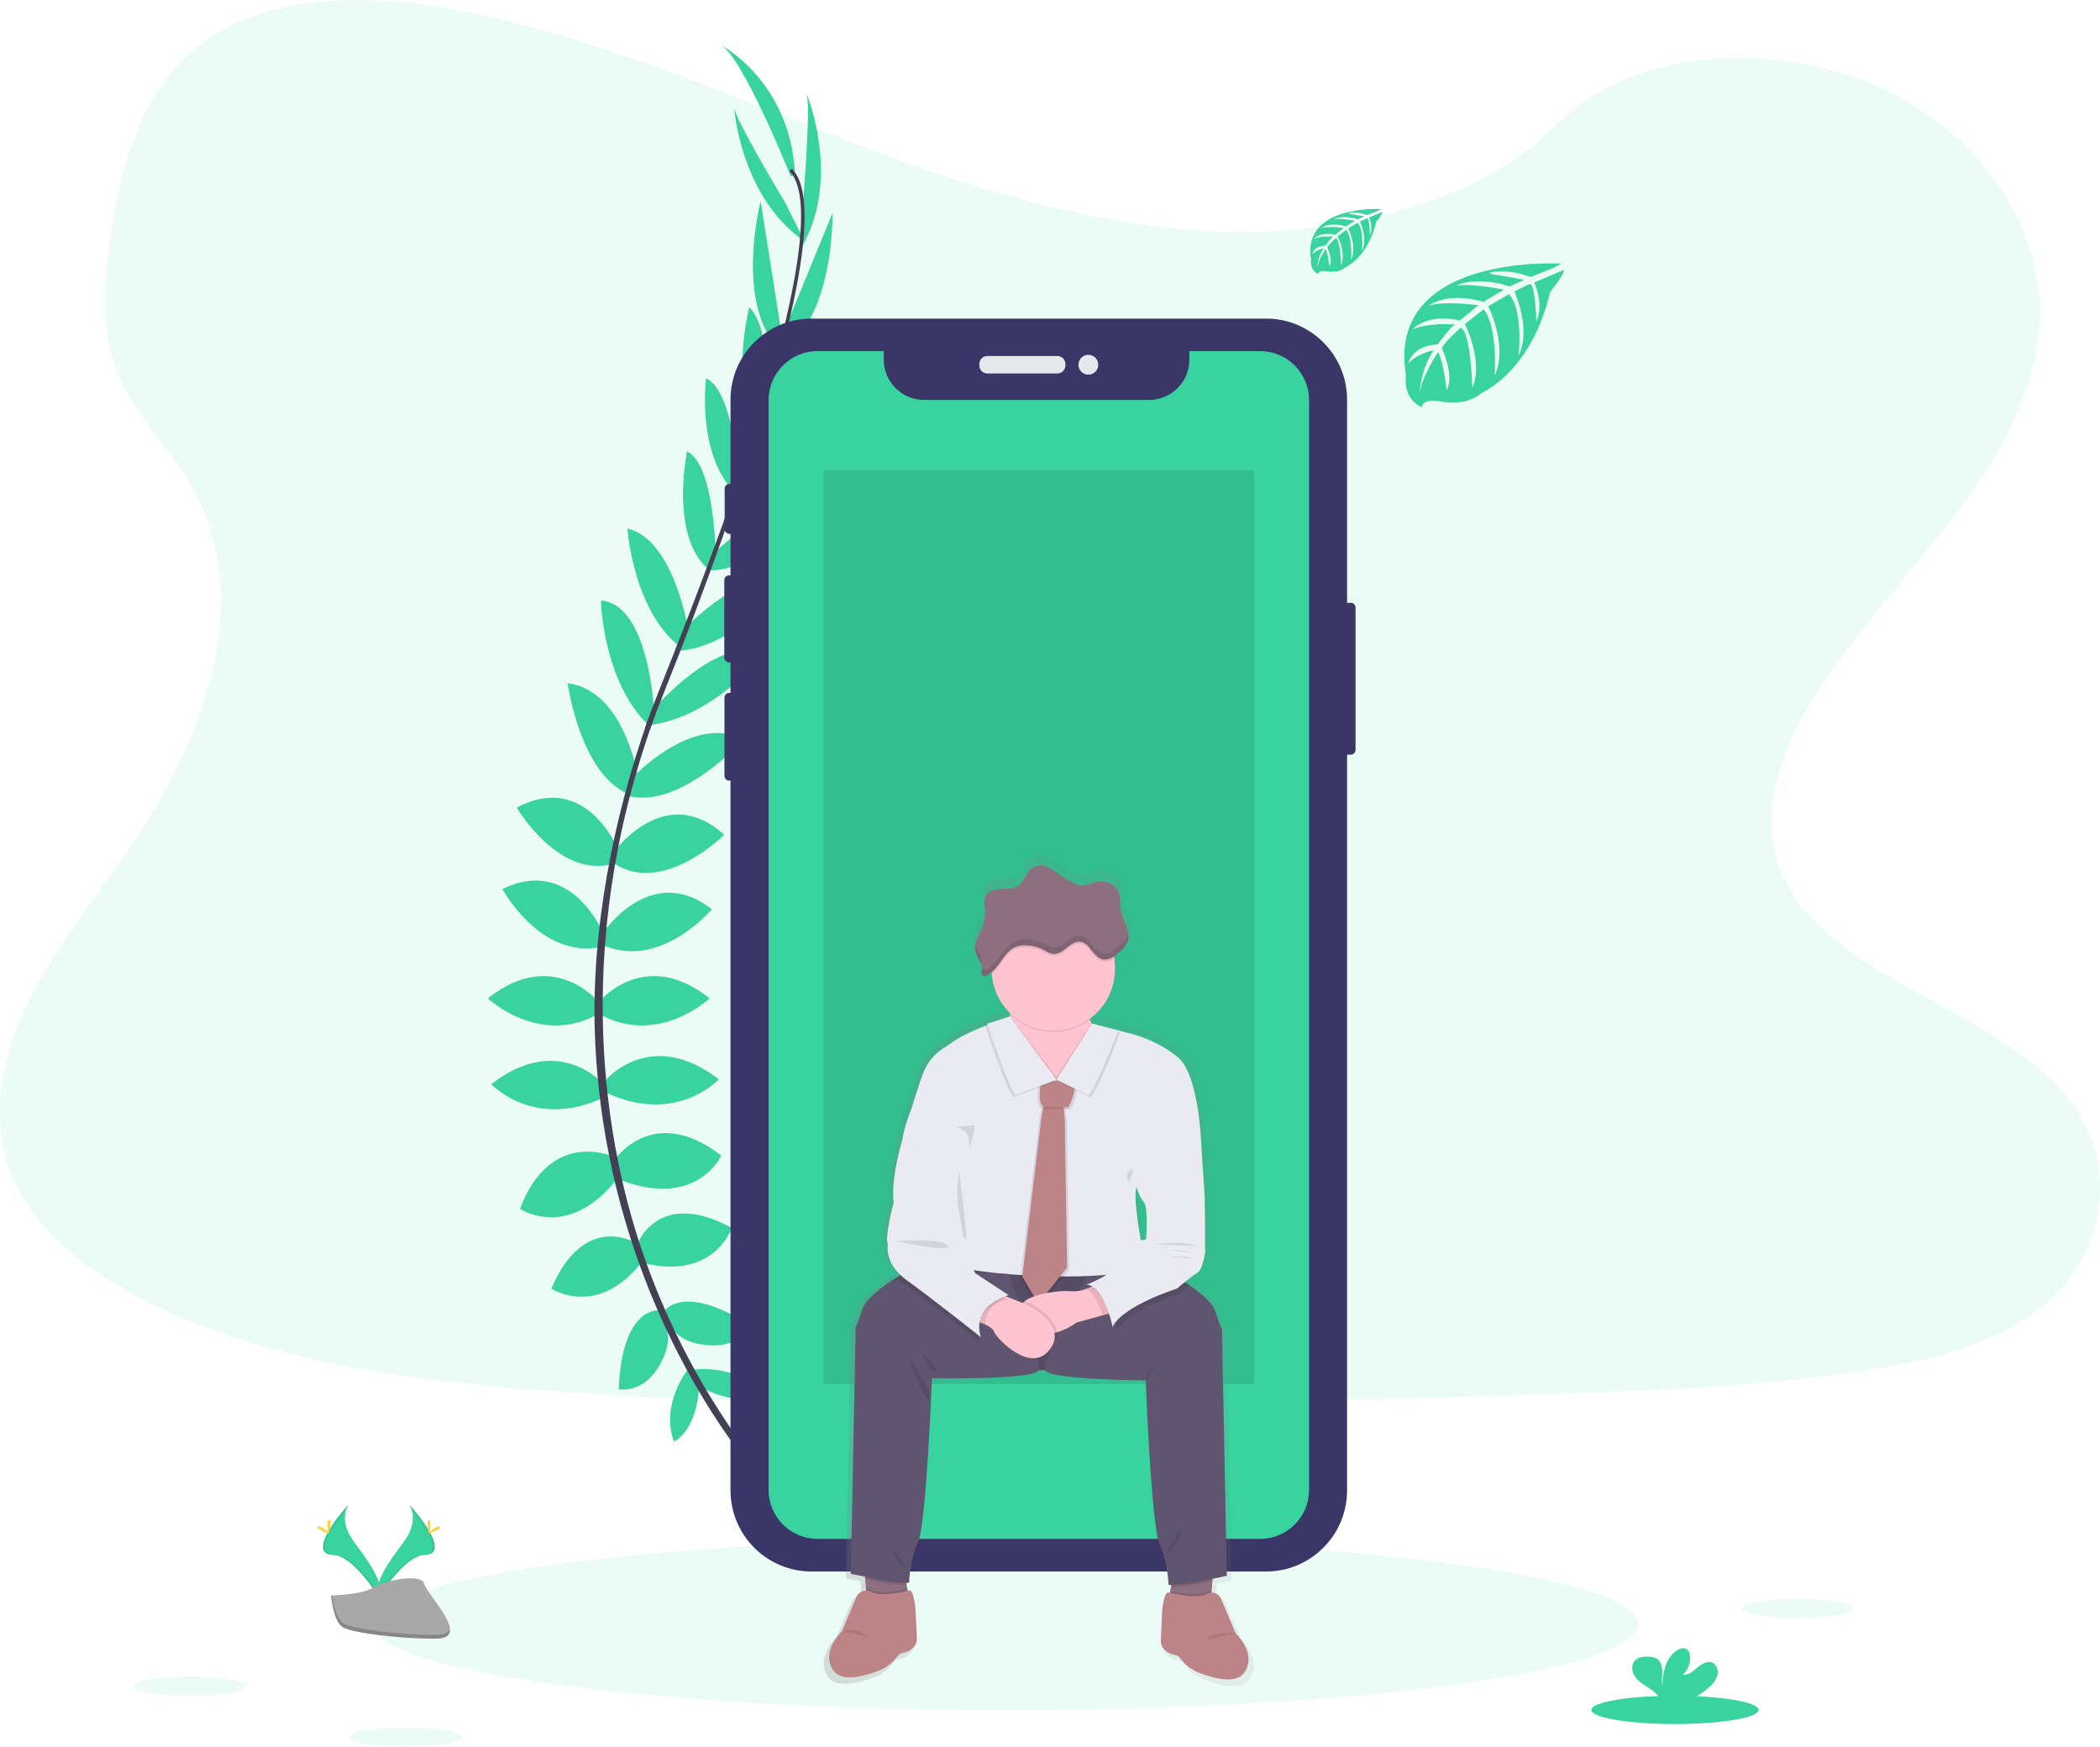
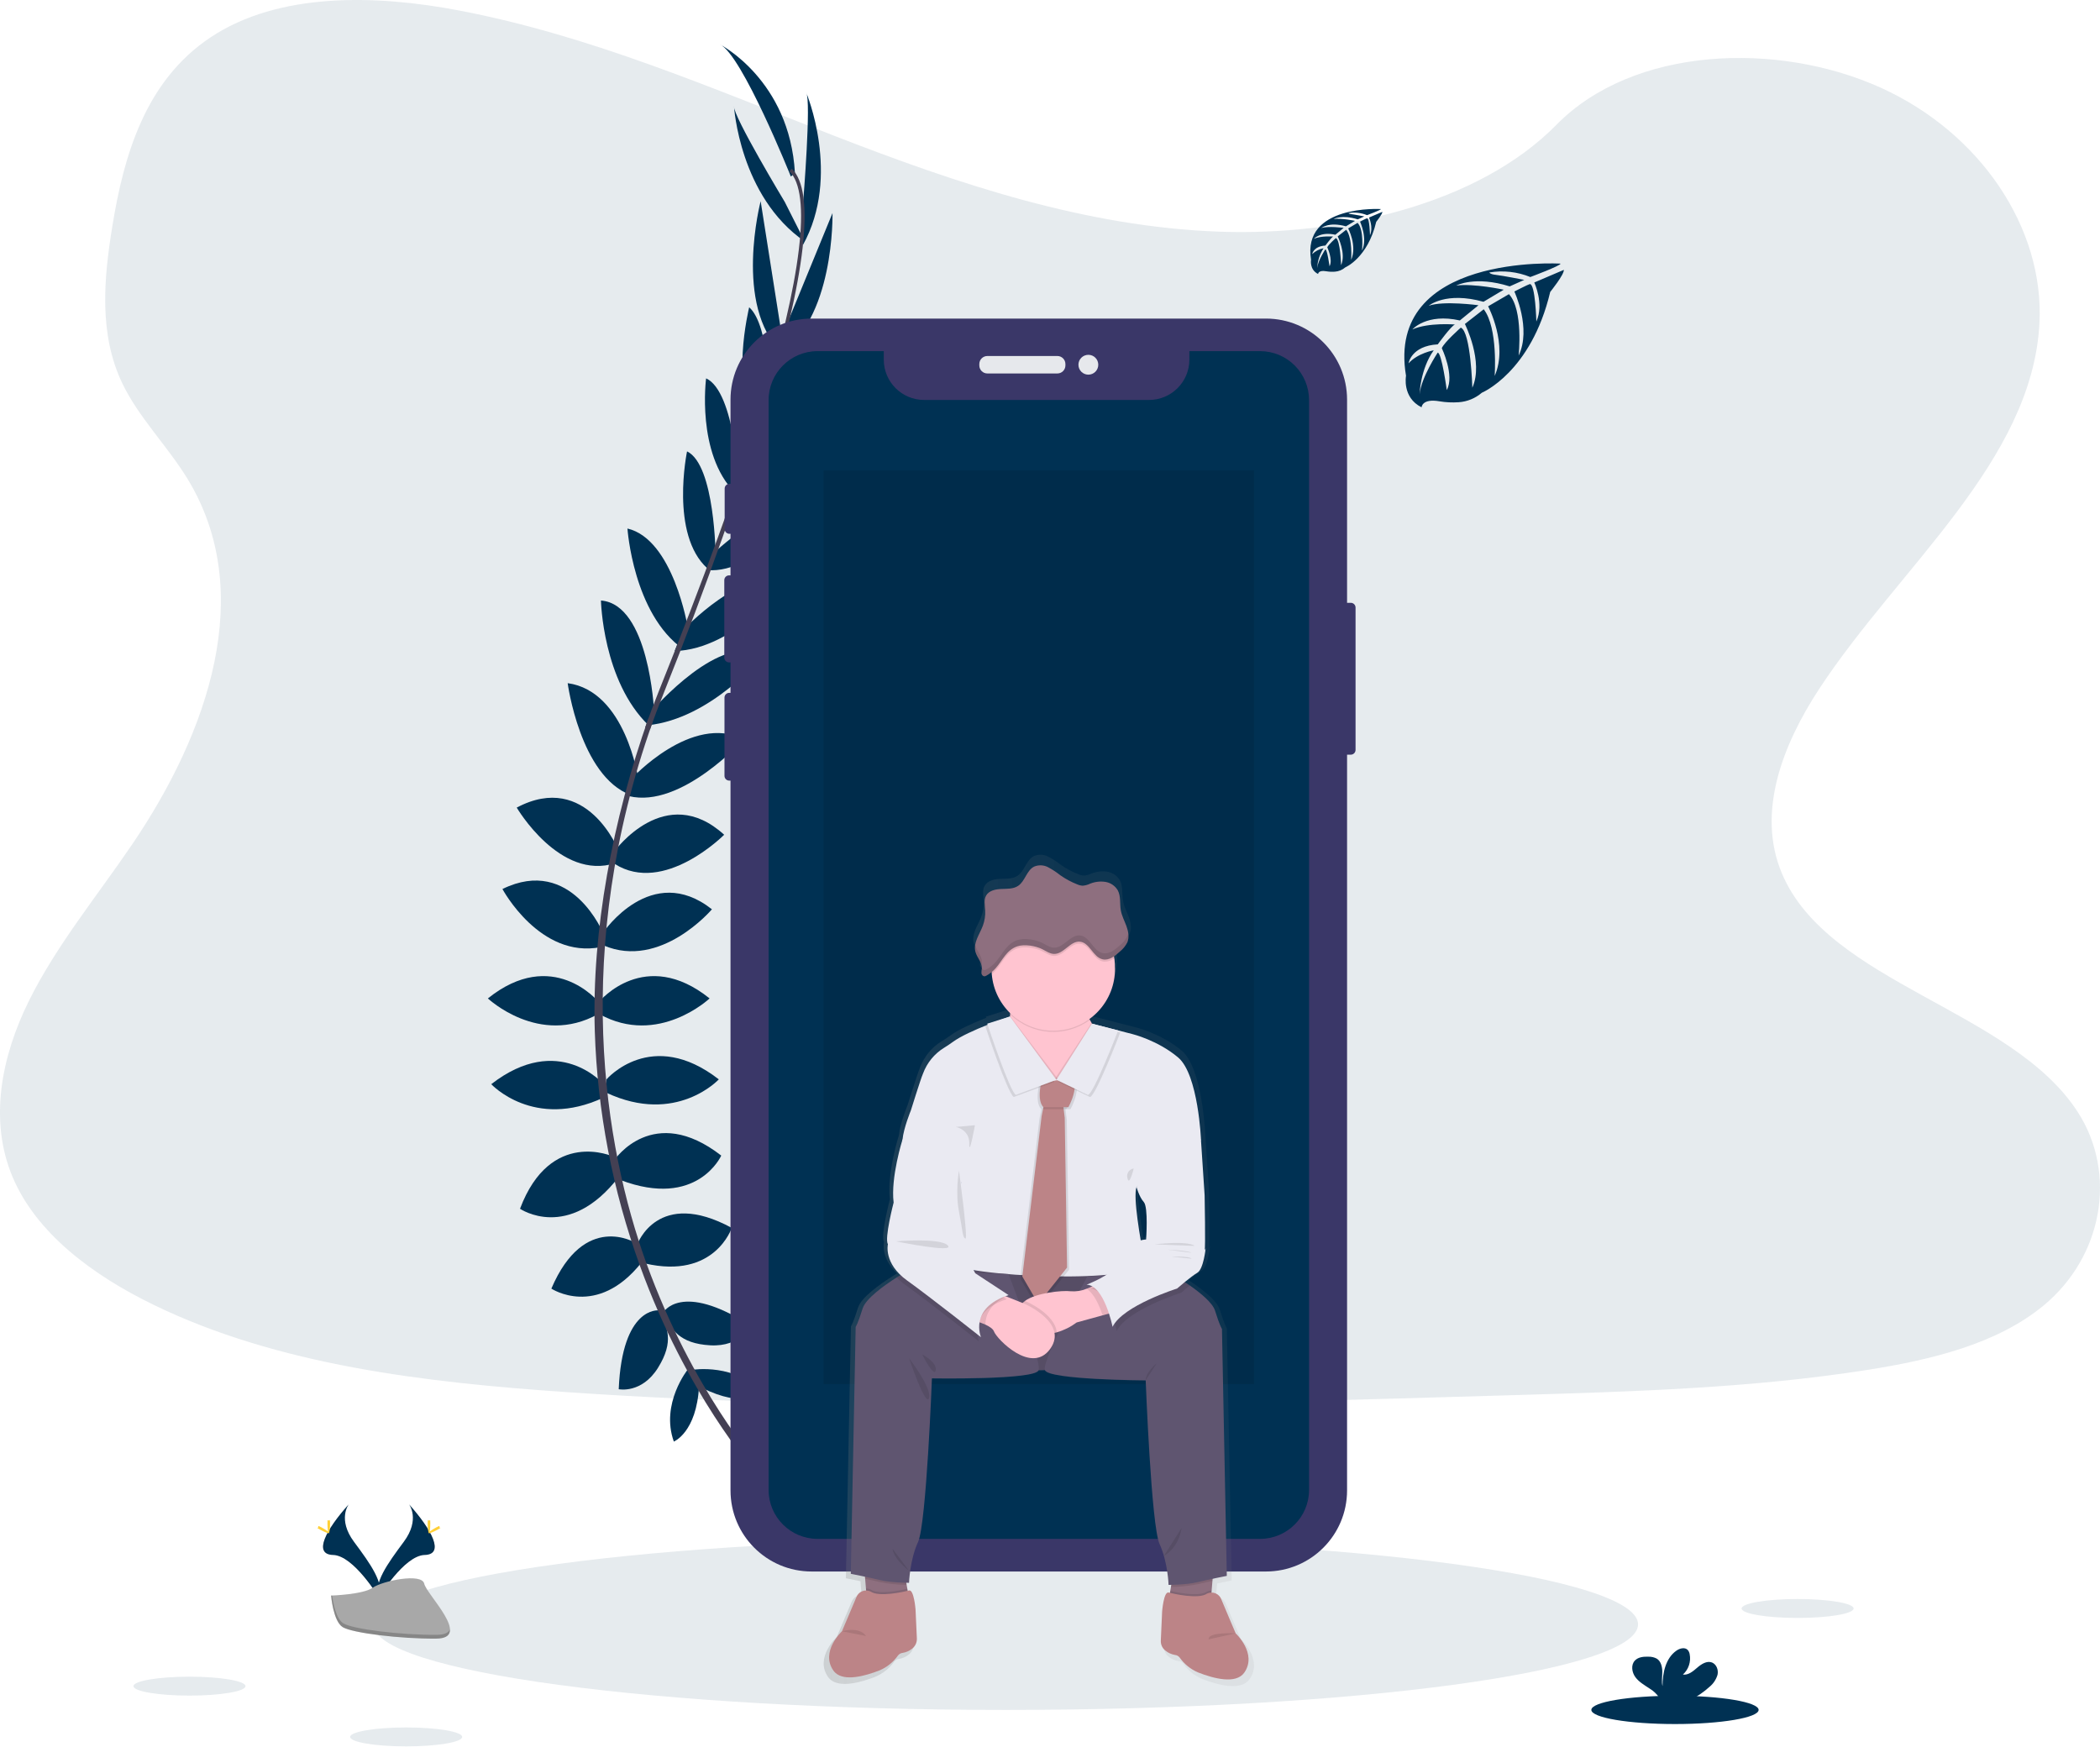
<svg xmlns="http://www.w3.org/2000/svg" id="ae7ad495-543d-4c4b-9483-8059c5566fe6" data-name="Layer 1" width="1009.54" height="839.64" viewBox="0 0 1009.54 839.64">
  <defs>
    <linearGradient id="f9d7795c-47ab-4264-adf8-fc9a284cd87a" x1="491.14" y1="640.96" x2="698.09" y2="640.96" gradientUnits="userSpaceOnUse">
      <stop offset="0" stop-color="gray" stop-opacity="0.25" />
      <stop offset="0.54" stop-color="gray" stop-opacity="0.12" />
      <stop offset="1" stop-color="gray" stop-opacity="0.1" />
    </linearGradient>
  </defs>
-   <path d="M681.78,141.58c-64.72-2.25-126.36-23.14-185.22-46S379.4,47.39,316.23,35.28c-40.63-7.79-87.1-8.89-119.83,12.89-31.51,21-41.69,57.15-47.16,90.73-4.12,25.26-6.54,51.85,4.74,75.49,7.84,16.42,21.74,30.22,31.36,45.95,33.47,54.72,9.81,122.2-26.45,175.63-17,25.07-36.75,49-49.88,75.66s-19.2,57.25-7.71,84.47c11.38,27,38.51,47.24,67.9,61.49,59.69,28.95,130,37.23,198.61,41.92,151.83,10.39,304.46,5.89,456.69,1.39,56.34-1.67,112.92-3.36,168.34-12.07,30.78-4.84,62.55-12.51,84.9-31.05,28.36-23.53,35.39-63.37,16.38-92.88-31.88-49.49-120-61.78-142.31-114.89-12.26-29.24.33-61.8,18.16-88.92,38.24-58.16,102.33-109.19,105.7-175.67,2.32-45.66-28.49-91.39-76.13-113-49.93-22.64-119.18-19.8-156,17.69C805.59,128.71,738.93,143.56,681.78,141.58Z" transform="translate(-95.23 -30.18)" fill="#38d39f" opacity="0.1" />
-   <ellipse cx="483.49" cy="780.99" rx="303.97" ry="41.12" fill="#38d39f" opacity="0.1" />
-   <path d="M428.24,688.75s21-3.36,33.6,11.48c0,0-9.24,7.28-29.12-2.8Z" transform="translate(-95.23 -30.18)" fill="#38d39f" />
-   <path d="M426,688.42S412.6,705,419.17,723.27c0,0,10.92-4.37,12.11-26.63Z" transform="translate(-95.23 -30.18)" fill="#38d39f" />
-   <path d="M414,661.31s8.4-15.4,42,6.16c0,0-4.48,10.36-19.32,9.52S417.87,669.43,414,661.31Z" transform="translate(-95.23 -30.18)" fill="#38d39f" />
-   <path d="M411.79,660.2s-17.43-2-19.12,37.9c0,0,11.05,2.3,18.9-10.33S416.17,668.08,411.79,660.2Z" transform="translate(-95.23 -30.18)" fill="#38d39f" />
-   <path d="M401.63,628.38s9.8-27.17,45.37-7.85c0,0-8.12,24.93-41.73,17.09Z" transform="translate(-95.23 -30.18)" fill="#38d39f" />
-   <path d="M390.71,587.77s18.48-27.44,51.25-2c0,0-11.48,25.76-48.45,11.76Z" transform="translate(-95.23 -30.18)" fill="#38d39f" />
-   <path d="M386.79,549.13s21.56-25.2,54,0c0,0-20.45,22.12-54,6.44Z" transform="translate(-95.23 -30.18)" fill="#38d39f" />
-   <path d="M383.43,511.61s21.84-26.33,52.93-1.4c0,0-24.65,23.24-52.93,7.56Z" transform="translate(-95.23 -30.18)" fill="#38d39f" />
-   <path d="M385.39,478.28s23-33.88,52.09-10.92c0,0-24.65,29.13-52.09,17.36Z" transform="translate(-95.23 -30.18)" fill="#38d39f" />
-   <path d="M390.71,439.36s24.36-33.6,52.65-7.84c0,0-28.85,29.12-52.65,14Z" transform="translate(-95.23 -30.18)" fill="#38d39f" />
-   <path d="M398.84,404.57s28.83-31.57,54-19c0,0-30.06,33.53-55.26,27.37Z" transform="translate(-95.23 -30.18)" fill="#38d39f" />
-   <path d="M408.91,371.6s33.33-38.65,52.65-25.77c0,0-24.52,30-55,33.05Z" transform="translate(-95.23 -30.18)" fill="#38d39f" />
-   <path d="M423.46,333.34s29.14-31.58,50.42-23.74c0,0-24.92,32.77-54.33,33.61Z" transform="translate(-95.23 -30.18)" fill="#38d39f" />
-   <path d="M436.64,297.56s32.2-30.24,46.2-24.92c0,0-23.24,33.6-47.6,31.64Z" transform="translate(-95.23 -30.18)" fill="#38d39f" />
-   <path d="M449.52,264.52s27.72-36.12,42.84-33.32c0,0-16.8,32.2-42.84,37Z" transform="translate(-95.23 -30.18)" fill="#38d39f" />
-   <path d="M463.49,220s24.51-27.7,37.74-27.63c0,0-19.34,37-38.74,36.66Z" transform="translate(-95.23 -30.18)" fill="#38d39f" />
-   <path d="M471.78,190.31l23.66-57.68s1.19,52.14-26.68,68.38Z" transform="translate(-95.23 -30.18)" fill="#38d39f" />
-   <path d="M481.38,126.7s3.92-48.16,1.4-52.08c0,0,16.93,40-1.56,73.36Z" transform="translate(-95.23 -30.18)" fill="#38d39f" />
-   <path d="M400.72,627.73s-24.55-15.21-40.43,22c0,0,21.84,14.5,43.31-12.51Z" transform="translate(-95.23 -30.18)" fill="#38d39f" />
-   <path d="M389.93,586.22s-30.1-13.73-44.71,25.12c0,0,23.26,16,47.45-15.3Z" transform="translate(-95.23 -30.18)" fill="#38d39f" />
-   <path d="M385.39,551.44s-21.56-25.2-54,0c0,0,20.44,22.12,54,6.44Z" transform="translate(-95.23 -30.18)" fill="#38d39f" />
-   <path d="M382.7,511.61s-21.85-26.33-52.93-1.4c0,0,24.64,23.24,52.93,7.56Z" transform="translate(-95.23 -30.18)" fill="#38d39f" />
-   <path d="M385.39,479.24s-15.32-37.95-48.62-21.63c0,0,18,33.66,47.27,27.93Z" transform="translate(-95.23 -30.18)" fill="#38d39f" />
-   <path d="M392.64,439.17s-15.22-38.61-49-20.71c0,0,20.68,35.39,47.5,26.68Z" transform="translate(-95.23 -30.18)" fill="#38d39f" />
-   <path d="M402.08,404.77s-6-42.34-33.95-46.13c0,0,5.93,44.64,30.22,53.75Z" transform="translate(-95.23 -30.18)" fill="#38d39f" />
-   <path d="M409.63,371.67s-2.35-51-25.5-52.77c0,0,.78,38.7,22.89,60Z" transform="translate(-95.23 -30.18)" fill="#38d39f" />
-   <path d="M425.87,331.88s-6.91-42.4-29-47.59c0,0,2.74,41.07,26.81,58Z" transform="translate(-95.23 -30.18)" fill="#38d39f" />
-   <path d="M439.26,297.87s-.24-44.18-13.74-50.67c0,0-8.37,40,9.83,56.31Z" transform="translate(-95.23 -30.18)" fill="#38d39f" />
-   <path d="M450.55,264s-1.9-45.5-15.87-51.91c0,0-4.79,36,13.77,54.88Z" transform="translate(-95.23 -30.18)" fill="#38d39f" />
-   <path d="M465.45,223.6s-.09-37-10.07-45.68c0,0-9.92,40.54,4.86,53.12Z" transform="translate(-95.23 -30.18)" fill="#38d39f" />
-   <path d="M470.6,188.49l-9.7-61.59s-13.2,50.47,10.16,72.7Z" transform="translate(-95.23 -30.18)" fill="#38d39f" />
-   <path d="M472.5,127.28s-24.93-41.39-24.41-46c0,0,2.64,43.4,34,65Z" transform="translate(-95.23 -30.18)" fill="#38d39f" />
-   <path d="M475.42,115.06S451.9,56.25,441.26,51.49c0,0,33.6,17.08,36.12,61.89Z" transform="translate(-95.23 -30.18)" fill="#38d39f" />
+   <path d="M681.78,141.58c-64.72-2.25-126.36-23.14-185.22-46S379.4,47.39,316.23,35.28c-40.63-7.79-87.1-8.89-119.83,12.89-31.51,21-41.69,57.15-47.16,90.73-4.12,25.26-6.54,51.85,4.74,75.49,7.84,16.42,21.74,30.22,31.36,45.95,33.47,54.72,9.81,122.2-26.45,175.63-17,25.07-36.75,49-49.88,75.66s-19.2,57.25-7.71,84.47c11.38,27,38.51,47.24,67.9,61.49,59.69,28.95,130,37.23,198.61,41.92,151.83,10.39,304.46,5.89,456.69,1.39,56.34-1.67,112.92-3.36,168.34-12.07,30.78-4.84,62.55-12.51,84.9-31.05,28.36-23.53,35.39-63.37,16.38-92.88-31.88-49.49-120-61.78-142.31-114.89-12.26-29.24.33-61.8,18.16-88.92,38.24-58.16,102.33-109.19,105.7-175.67,2.32-45.66-28.49-91.39-76.13-113-49.93-22.64-119.18-19.8-156,17.69C805.59,128.71,738.93,143.56,681.78,141.58Z" transform="translate(-95.23 -30.18)" fill="#003153" opacity="0.1" />
+   <ellipse cx="483.49" cy="780.99" rx="303.97" ry="41.12" fill="#003153" opacity="0.1" />
+   <path d="M428.24,688.75s21-3.36,33.6,11.48c0,0-9.24,7.28-29.12-2.8Z" transform="translate(-95.23 -30.18)" fill="#003153" />
+   <path d="M426,688.42S412.6,705,419.17,723.27c0,0,10.92-4.37,12.11-26.63Z" transform="translate(-95.23 -30.18)" fill="#003153" />
+   <path d="M414,661.31s8.4-15.4,42,6.16c0,0-4.48,10.36-19.32,9.52S417.87,669.43,414,661.31Z" transform="translate(-95.23 -30.18)" fill="#003153" />
+   <path d="M411.79,660.2s-17.43-2-19.12,37.9c0,0,11.05,2.3,18.9-10.33S416.17,668.08,411.79,660.2Z" transform="translate(-95.23 -30.18)" fill="#003153" />
+   <path d="M401.63,628.38s9.8-27.17,45.37-7.85c0,0-8.12,24.93-41.73,17.09Z" transform="translate(-95.23 -30.18)" fill="#003153" />
+   <path d="M390.71,587.77s18.48-27.44,51.25-2c0,0-11.48,25.76-48.45,11.76Z" transform="translate(-95.23 -30.18)" fill="#003153" />
+   <path d="M386.79,549.13s21.56-25.2,54,0c0,0-20.45,22.12-54,6.44Z" transform="translate(-95.23 -30.18)" fill="#003153" />
+   <path d="M383.43,511.61s21.84-26.33,52.93-1.4c0,0-24.65,23.24-52.93,7.56Z" transform="translate(-95.23 -30.18)" fill="#003153" />
+   <path d="M385.39,478.28s23-33.88,52.09-10.92c0,0-24.65,29.13-52.09,17.36Z" transform="translate(-95.23 -30.18)" fill="#003153" />
+   <path d="M390.71,439.36s24.36-33.6,52.65-7.84c0,0-28.85,29.12-52.65,14Z" transform="translate(-95.23 -30.18)" fill="#003153" />
+   <path d="M398.84,404.57s28.83-31.57,54-19c0,0-30.06,33.53-55.26,27.37Z" transform="translate(-95.23 -30.18)" fill="#003153" />
+   <path d="M408.91,371.6s33.33-38.65,52.65-25.77c0,0-24.52,30-55,33.05Z" transform="translate(-95.23 -30.18)" fill="#003153" />
+   <path d="M423.46,333.34s29.14-31.58,50.42-23.74c0,0-24.92,32.77-54.33,33.61Z" transform="translate(-95.23 -30.18)" fill="#003153" />
+   <path d="M436.64,297.56s32.2-30.24,46.2-24.92c0,0-23.24,33.6-47.6,31.64Z" transform="translate(-95.23 -30.18)" fill="#003153" />
+   <path d="M449.52,264.52s27.72-36.12,42.84-33.32c0,0-16.8,32.2-42.84,37Z" transform="translate(-95.23 -30.18)" fill="#003153" />
+   <path d="M463.49,220s24.51-27.7,37.74-27.63c0,0-19.34,37-38.74,36.66Z" transform="translate(-95.23 -30.18)" fill="#003153" />
+   <path d="M471.78,190.31l23.66-57.68s1.19,52.14-26.68,68.38Z" transform="translate(-95.23 -30.18)" fill="#003153" />
+   <path d="M481.38,126.7s3.92-48.16,1.4-52.08c0,0,16.93,40-1.56,73.36Z" transform="translate(-95.23 -30.18)" fill="#003153" />
+   <path d="M400.72,627.73s-24.55-15.21-40.43,22c0,0,21.84,14.5,43.31-12.51Z" transform="translate(-95.23 -30.18)" fill="#003153" />
+   <path d="M389.93,586.22s-30.1-13.73-44.71,25.12c0,0,23.26,16,47.45-15.3Z" transform="translate(-95.23 -30.18)" fill="#003153" />
+   <path d="M385.39,551.44s-21.56-25.2-54,0c0,0,20.44,22.12,54,6.44Z" transform="translate(-95.23 -30.18)" fill="#003153" />
+   <path d="M382.7,511.61s-21.85-26.33-52.93-1.4c0,0,24.64,23.24,52.93,7.56Z" transform="translate(-95.23 -30.18)" fill="#003153" />
+   <path d="M385.39,479.24s-15.32-37.95-48.62-21.63c0,0,18,33.66,47.27,27.93Z" transform="translate(-95.23 -30.18)" fill="#003153" />
+   <path d="M392.64,439.17s-15.22-38.61-49-20.71c0,0,20.68,35.39,47.5,26.68Z" transform="translate(-95.23 -30.18)" fill="#003153" />
+   <path d="M402.08,404.77s-6-42.34-33.95-46.13c0,0,5.93,44.64,30.22,53.75Z" transform="translate(-95.23 -30.18)" fill="#003153" />
+   <path d="M409.63,371.67s-2.35-51-25.5-52.77c0,0,.78,38.7,22.89,60Z" transform="translate(-95.23 -30.18)" fill="#003153" />
+   <path d="M425.87,331.88s-6.91-42.4-29-47.59c0,0,2.74,41.07,26.81,58Z" transform="translate(-95.23 -30.18)" fill="#003153" />
+   <path d="M439.26,297.87s-.24-44.18-13.74-50.67c0,0-8.37,40,9.83,56.31Z" transform="translate(-95.23 -30.18)" fill="#003153" />
+   <path d="M450.55,264s-1.9-45.5-15.87-51.91c0,0-4.79,36,13.77,54.88Z" transform="translate(-95.23 -30.18)" fill="#003153" />
+   <path d="M465.45,223.6s-.09-37-10.07-45.68c0,0-9.92,40.54,4.86,53.12Z" transform="translate(-95.23 -30.18)" fill="#003153" />
+   <path d="M470.6,188.49l-9.7-61.59s-13.2,50.47,10.16,72.7Z" transform="translate(-95.23 -30.18)" fill="#003153" />
+   <path d="M472.5,127.28s-24.93-41.39-24.41-46c0,0,2.64,43.4,34,65Z" transform="translate(-95.23 -30.18)" fill="#003153" />
+   <path d="M475.42,115.06S451.9,56.25,441.26,51.49c0,0,33.6,17.08,36.12,61.89Z" transform="translate(-95.23 -30.18)" fill="#003153" />
  <path d="M462.36,229.35l-1.61-.49c19.85-64.73,24.81-106,13.95-116.34l1.16-1.22C487.36,122.21,482.7,163,462.36,229.35Z" transform="translate(-95.23 -30.18)" fill="#444053" />
  <path d="M407.7,380.87l-2.37-.84c2.1-5.93,4.37-11.95,6.75-17.89,20.72-51.64,38.36-99.67,49.67-136.55l2.07-1c-11.33,36.95-28.65,86.83-49.4,138.53C412.05,369,409.79,375,407.7,380.87Z" transform="translate(-95.23 -30.18)" fill="#444053" />
  <path d="M457.79,737.2c-.32-.36-32.5-36.58-54.92-98.44A364.43,364.43,0,0,1,381.17,526c-1.54-48.13,8.56-101.87,25.86-150.68l1.88,2.2c-38.83,109.56-23.4,203.45-2.94,260,22.2,61.29,54,97.13,54.32,97.48Z" transform="translate(-95.23 -30.18)" fill="#444053" />
  <rect x="642.8" y="289.82" width="8.86" height="73.02" rx="2.29" ry="2.29" fill="#3a3768" />
  <rect x="348.37" y="232.61" width="4.97" height="24.04" rx="2.29" ry="2.29" fill="#3a3768" />
  <rect x="348.19" y="276.63" width="5.6" height="41.84" rx="2.29" ry="2.29" fill="#3a3768" />
  <rect x="348.28" y="333.11" width="5.33" height="42.2" rx="2.29" ry="2.29" fill="#3a3768" />
  <rect x="351.18" y="153.17" width="296.4" height="602.39" rx="38.99" ry="38.99" fill="#3a3768" />
-   <path d="M701,199H667v4.09a19.38,19.38,0,0,1-19.39,19.38H539.48a19.38,19.38,0,0,1-19.39-19.38V199H488.26a23.54,23.54,0,0,0-23.54,23.54V746.51a23.54,23.54,0,0,0,23.54,23.54H701a23.54,23.54,0,0,0,23.54-23.54V222.58A23.54,23.54,0,0,0,701,199Z" transform="translate(-95.23 -30.18)" fill="#38d39f" />
+   <path d="M701,199H667v4.09a19.38,19.38,0,0,1-19.39,19.38H539.48a19.38,19.38,0,0,1-19.39-19.38V199H488.26a23.54,23.54,0,0,0-23.54,23.54V746.51a23.54,23.54,0,0,0,23.54,23.54H701a23.54,23.54,0,0,0,23.54-23.54V222.58A23.54,23.54,0,0,0,701,199Z" transform="translate(-95.23 -30.18)" fill="#003153" />
  <rect x="470.79" y="171.16" width="41.39" height="8.4" rx="3.87" ry="3.87" fill="#e6e8ec" />
  <circle cx="523.21" cy="175.36" r="4.77" fill="#e6e8ec" />
-   <path d="M845.43,156.93s-84.2-5.08-74.28,53.92c0,0-2,10.43,7.48,15.16,0,0,.15-4.37,8.64-2.88a39.5,39.5,0,0,0,9.15.44A19.06,19.06,0,0,0,807.6,219h0s23.67-9.78,32.87-48.46c0,0,6.81-8.44,6.54-10.61L832.8,166s4.86,10.25,1,18.77c0,0-.46-18.4-3.19-18-.55.08-7.38,3.55-7.38,3.55s8.35,17.85,2.05,30.83c0,0,2.39-22-4.66-29.54l-10,5.84s9.76,18.44,3.14,33.49c0,0,1.7-23.08-5.25-32.07l-9.06,7.07s9.17,18.17,3.58,30.65c0,0-.73-26.86-5.54-28.89,0,0-7.93,7-9.14,9.86,0,0,6.28,13.2,2.38,20.16,0,0-2.39-17.9-4.35-18,0,0-7.9,11.86-8.72,20,0,0,.34-12.09,6.81-21.12,0,0-7.64,1.31-12.1,6.26,0,0,1.23-8.38,14.05-9.12,0,0,6.53-9,8.27-9.54,0,0-12.74-1.07-20.47,2.36,0,0,6.8-7.91,22.81-4.31l8.95-7.31s-16.78-2.29-23.9.24c0,0,8.19-7,26.31-1.9l9.74-5.82s-14.31-3.08-22.83-2c0,0,9-4.85,25.69.41l7-3.13s-10.48-2.06-13.55-2.39-3.23-1.17-3.23-1.17a36.35,36.35,0,0,1,19.69,2.19S845.68,157.86,845.43,156.93Z" transform="translate(-95.23 -30.18)" fill="#38d39f" />
-   <path d="M759.06,130.69s-38-2.29-33.56,24.37c0,0-.89,4.71,3.38,6.85,0,0,.07-2,3.91-1.31a17.51,17.51,0,0,0,4.13.2,8.56,8.56,0,0,0,5.05-2.08h0s10.7-4.42,14.86-21.9c0,0,3.07-3.81,2.95-4.79l-6.42,2.74s2.19,4.63.47,8.48c0,0-.21-8.31-1.44-8.12-.25,0-3.34,1.61-3.34,1.61s3.78,8.07.93,13.93c0,0,1.08-9.94-2.11-13.35L743.35,140s4.41,8.33,1.42,15.13c0,0,.77-10.43-2.37-14.49l-4.09,3.2s4.14,8.21,1.62,13.85c0,0-.34-12.14-2.51-13.06,0,0-3.58,3.16-4.13,4.46,0,0,2.84,6,1.08,9.11,0,0-1.08-8.09-2-8.13,0,0-3.57,5.36-3.94,9a19.52,19.52,0,0,1,3.08-9.54,10.76,10.76,0,0,0-5.47,2.83s.56-3.79,6.35-4.12c0,0,3-4.07,3.74-4.32,0,0-5.76-.48-9.25,1.07,0,0,3.07-3.57,10.3-1.95l4-3.3s-7.59-1-10.8.11c0,0,3.7-3.16,11.89-.86l4.4-2.63s-6.47-1.39-10.32-.89c0,0,4.07-2.19,11.61.18l3.15-1.41s-4.74-.93-6.13-1.08-1.46-.53-1.46-.53a16.39,16.39,0,0,1,8.9,1S759.18,131.11,759.06,130.69Z" transform="translate(-95.23 -30.18)" fill="#38d39f" />
+   <path d="M845.43,156.93s-84.2-5.08-74.28,53.92c0,0-2,10.43,7.48,15.16,0,0,.15-4.37,8.64-2.88a39.5,39.5,0,0,0,9.15.44A19.06,19.06,0,0,0,807.6,219h0s23.67-9.78,32.87-48.46c0,0,6.81-8.44,6.54-10.61L832.8,166s4.86,10.25,1,18.77c0,0-.46-18.4-3.19-18-.55.08-7.38,3.55-7.38,3.55s8.35,17.85,2.05,30.83c0,0,2.39-22-4.66-29.54l-10,5.84s9.76,18.44,3.14,33.49c0,0,1.7-23.08-5.25-32.07l-9.06,7.07s9.17,18.17,3.58,30.65c0,0-.73-26.86-5.54-28.89,0,0-7.93,7-9.14,9.86,0,0,6.28,13.2,2.38,20.16,0,0-2.39-17.9-4.35-18,0,0-7.9,11.86-8.72,20,0,0,.34-12.09,6.81-21.12,0,0-7.64,1.31-12.1,6.26,0,0,1.23-8.38,14.05-9.12,0,0,6.53-9,8.27-9.54,0,0-12.74-1.07-20.47,2.36,0,0,6.8-7.91,22.81-4.31l8.95-7.31s-16.78-2.29-23.9.24c0,0,8.19-7,26.31-1.9l9.74-5.82s-14.31-3.08-22.83-2c0,0,9-4.85,25.69.41l7-3.13s-10.48-2.06-13.55-2.39-3.23-1.17-3.23-1.17a36.35,36.35,0,0,1,19.69,2.19S845.68,157.86,845.43,156.93Z" transform="translate(-95.23 -30.18)" fill="#003153" />
+   <path d="M759.06,130.69s-38-2.29-33.56,24.37c0,0-.89,4.71,3.38,6.85,0,0,.07-2,3.91-1.31a17.51,17.51,0,0,0,4.13.2,8.56,8.56,0,0,0,5.05-2.08h0s10.7-4.42,14.86-21.9c0,0,3.07-3.81,2.95-4.79l-6.42,2.74s2.19,4.63.47,8.48c0,0-.21-8.31-1.44-8.12-.25,0-3.34,1.61-3.34,1.61s3.78,8.07.93,13.93c0,0,1.08-9.94-2.11-13.35L743.35,140s4.41,8.33,1.42,15.13c0,0,.77-10.43-2.37-14.49l-4.09,3.2s4.14,8.21,1.62,13.85c0,0-.34-12.14-2.51-13.06,0,0-3.58,3.16-4.13,4.46,0,0,2.84,6,1.08,9.11,0,0-1.08-8.09-2-8.13,0,0-3.57,5.36-3.94,9a19.52,19.52,0,0,1,3.08-9.54,10.76,10.76,0,0,0-5.47,2.83s.56-3.79,6.35-4.12c0,0,3-4.07,3.74-4.32,0,0-5.76-.48-9.25,1.07,0,0,3.07-3.57,10.3-1.95l4-3.3s-7.59-1-10.8.11c0,0,3.7-3.16,11.89-.86l4.4-2.63s-6.47-1.39-10.32-.89c0,0,4.07-2.19,11.61.18l3.15-1.41s-4.74-.93-6.13-1.08-1.46-.53-1.46-.53a16.39,16.39,0,0,1,8.9,1S759.18,131.11,759.06,130.69Z" transform="translate(-95.23 -30.18)" fill="#003153" />
  <rect x="395.91" y="226.18" width="206.95" height="439.24" opacity="0.1" />
  <path d="M691.75,818.22s-4.88-11.36-7.06-16.6c-1.23-3-3.31-3.5-4.9-3.43l.09-1,.39-4.73.08-1c3.77-.79,7-1.41,7-1.41L685,668.73s-1-1.28-3.42-9c-1.2-3.85-7-8.58-12.42-12.35-.85-.59-1.68-1.15-2.5-1.69a62.39,62.39,0,0,1,6.21-4.58c3.08-1.79,4.1-12,4.1-12l-.51,1c.51-1,0-27.07,0-27.07l-1.8-27.06s-1.28-32.17-11.28-40.6S640.75,524,640.75,524l-7-1.8h0l-12.9-3.31c-.36-.59-.71-1.21-1-1.86-.13-.25-.25-.51-.37-.77a30.2,30.2,0,0,0,12.75-24.65,29.73,29.73,0,0,0-.39-4.84c0-.3-.11-.61-.17-.91a25.2,25.2,0,0,0,3-2.41,13.63,13.63,0,0,0,3.66-4.49h0a7.57,7.57,0,0,0,.34-1.05c0-.1,0-.2.06-.31s.09-.53.12-.8c0-.1,0-.2,0-.3,0-.29,0-.59,0-.88,0-.07,0-.14,0-.22,0-.33-.05-.66-.1-1a.13.13,0,0,0,0-.06h0a17.21,17.21,0,0,0-.9-3.4c-1-2.58-2.3-5-2.77-7.75-.58-3.25.09-6.8-1.46-9.72a8.67,8.67,0,0,0-6.09-4.19,14.35,14.35,0,0,0-7.52.86,10.7,10.7,0,0,1-3.71,1,7.75,7.75,0,0,1-2.71-.66,40.19,40.19,0,0,1-8.4-4.51,40.22,40.22,0,0,0-6-3.92,8.12,8.12,0,0,0-6.92-.28c-3.7,1.88-4.4,7.12-7.84,9.43-2.37,1.6-5.46,1.44-8.32,1.54s-6.1.81-7.51,3.29c-1,1.72-.76,3.77-.57,5.78l.06.68c0,.24,0,.49.06.73a18.37,18.37,0,0,1-1.13,7.56c-1.38,3.66-4,7.27-3.91,11h0a7.66,7.66,0,0,0,.23,1.76,8.45,8.45,0,0,0,.28.85h0a37.24,37.24,0,0,0,1.85,3.61l.09.16c.07.14.14.28.2.42s.18.38.25.57.08.19.11.28.13.37.18.56a5.36,5.36,0,0,1,.21,1.74,16.2,16.2,0,0,0-.19,2.29,1.68,1.68,0,0,0,1.34,1.63,2.23,2.23,0,0,0,1.16-.36,18.57,18.57,0,0,0,2.55-1.75c0,.32,0,.64.06,1a30.26,30.26,0,0,0,9.09,18.83c0,.31,0,.63-.07,1s-.05.72-.07,1.09h0l-11.2,3.52s.06.2.18.54l-1.18.47h0c-5.81,2.35-12.28,5.27-15.9,7.92-1.6,1.16-3.06,2.11-4.37,2.9a25,25,0,0,0-10.36,12.55l-.15.38c-1,2.29-5.9,17.87-5.9,17.87s-3.59,8.68-4.11,14.3c0,0-5.9,18.63-4.36,30.89,0,0-4.62,17.62-2.82,20.42,0,0-1.84,7.58,6.24,15.21-.59.36-1.23.75-1.9,1.18-6.26,3.94-15.29,10.33-16.83,15.26-2.39,7.67-3.42,9-3.42,9L501.88,789s3.23.62,7,1.4l.08,1,.39,4.72.09,1c-1.59-.07-3.67.48-4.9,3.44-2.19,5.23-7,16.58-7,16.58s-10.77,10-4.24,19.28a6.68,6.68,0,0,0,1,1.16c4.69,4.26,14.69,1.53,21.8-1.25a21.26,21.26,0,0,0,9-7.26,3.42,3.42,0,0,1,2.4-1.33,9.8,9.8,0,0,0,4.47-1.95,6,6,0,0,0,2.46-5,.76.76,0,0,1,0-.15l-.63-14.23s-.77-9.94-3.22-9.3l-.63.15-.17-1h0l-.33-1.93-.17-1,1.36,0s.34-11.24,4.45-20.08S541.9,693,541.9,693s50.87.83,52.57-3.94v0c1,0,2.09,0,3.13-.07,1.71,4.77,49.72,5,49.72,5s2.73,71.49,6.83,80.34a40.82,40.82,0,0,1,2.15,5.86h0a65.41,65.41,0,0,1,2.31,14.21l1.36,0-.18,1-.33,1.92-.17,1-.65-.15c-2.43-.63-3.2,9.31-3.2,9.31l-.65,14.32a5.81,5.81,0,0,0,2.38,5,10,10,0,0,0,4.55,2,3.34,3.34,0,0,1,2.4,1.32,21.32,21.32,0,0,0,9,7.26c7.68,3,18.72,5.93,22.82.1C702.52,828.18,691.75,818.22,691.75,818.22ZM562.45,639.88v0l.12,0ZM642.8,599s1.29,4.85,3.59,7.4,1.16,18.39,1.16,18.39a14.2,14.2,0,0,0-2.68.43C643.1,614.69,641.47,603,642.8,599Z" transform="translate(-95.23 -30.18)" fill="url(#f9d7795c-47ab-4264-adf8-fc9a284cd87a)" />
  <polygon points="436.96 768.43 416.85 770.43 416.29 763.7 415.9 759.07 415.35 752.3 434.35 753.3 435.86 761.99 436.18 763.88 436.19 763.88 436.96 768.43" fill="#8e6f7f" />
  <polygon points="583.41 753.31 582.86 760.07 582.48 764.7 581.91 771.43 561.79 769.43 562.59 764.88 562.9 763 564.41 754.31 583.41 753.31" fill="#8e6f7f" />
  <path d="M657.33,686.1l-59.8,2.81q-4.08.2-8.16,0l-57.13-2.8V640.85H657.33Z" transform="translate(-95.23 -30.18)" fill="#5f5570" />
  <path d="M657.33,686.1l-59.8,2.81q-4.08.2-8.16,0l-57.13-2.8V640.85H657.33Z" transform="translate(-95.23 -30.18)" opacity="0.1" />
  <path d="M580.75,518.91s-19.92,6.69-27.42,12.19c-1.56,1.14-3,2.08-4.26,2.85A24.4,24.4,0,0,0,539,546.23c-.05.14-.1.26-.15.37-1,2.25-5.75,17.5-5.75,17.5s-3.5,8.5-4,14,28.5,20.25,28.5,20.25-14,30.5-7.75,38.25,97.5,11.5,95.5,0-5.5-30.5-3.75-35.75l31-22.5s-1.25-31.5-11-39.75-22-11.25-22-11.25l-19.41-5s-6.84,17-14.34,19.25S581.92,533.46,580.75,518.91Z" transform="translate(-95.23 -30.18)" fill="#eaeaf2" />
  <path d="M608.73,547.54s-8.46,7.06-12.9,0c0,0-4,11.94,0,15.94l-.15.81-.71,3.56-9.26,77L593.33,658,607.2,640.6l-1.12-72-.5-4.13-.12-1h2.37S614.12,552.6,608.73,547.54Z" transform="translate(-95.23 -30.18)" opacity="0.1" />
  <path d="M610.73,547.54s-8.46,7.06-12.9,0c0,0-4,11.94,0,15.94l-.15.81-.71,3.56-9.26,77L595.33,658,609.2,640.6l-1.12-72-.5-4.13-.12-1h2.37S616.12,552.6,610.73,547.54Z" transform="translate(-95.23 -30.18)" opacity="0.1" />
  <polygon points="512.97 609.43 499.1 626.8 491.46 613.72 500.73 536.68 501.44 533.12 501.6 532.3 502.85 529.06 511.23 532.3 511.35 533.3 511.85 537.43 512.97 609.43" fill="#bc8487" />
  <path d="M531.09,792.16a67.93,67.93,0,0,1-12.85-1.31c-2.09-.52-4.71-1.1-7.1-1.61l-.56-6.77,19,1Z" transform="translate(-95.23 -30.18)" opacity="0.1" />
  <path d="M594.48,689c-1.66,4.67-51.24,3.85-51.24,3.85s-2.66,70-6.66,78.67-4.34,19.66-4.34,19.66-8.66,0-14-1.33-14-3-14-3l2.34-118.75s1-1.25,3.33-8.76c1.5-4.83,10.3-11.09,16.39-15,3.4-2.14,5.94-3.54,5.94-3.54l29.58,1.2,18.26.74S596.15,684.33,594.48,689Z" transform="translate(-95.23 -30.18)" fill="#5f5570" />
  <path d="M532.2,798.6l-20.12,2-.57-6.73a6,6,0,0,1,2.19.48c3.67,2.64,14.16.54,17.71-.3h0Z" transform="translate(-95.23 -30.18)" opacity="0.1" />
  <path d="M536,818.05a5.87,5.87,0,0,1-2.41,4.89,9.55,9.55,0,0,1-4.35,1.91,3.25,3.25,0,0,0-2.33,1.3,20.87,20.87,0,0,1-8.8,7.11c-6.93,2.72-16.68,5.39-21.25,1.22a6.32,6.32,0,0,1-1-1.13c-6.37-9.12,4.13-18.88,4.13-18.88s4.74-11.12,6.87-16.24a5,5,0,0,1,6.87-2.88c4,2.88,16.13.12,18.5-.49s3.13,9.11,3.13,9.11L536,817.9A.76.76,0,0,0,536,818.05Z" transform="translate(-95.23 -30.18)" fill="#bc8487" />
  <path d="M678.65,783.48l-.56,6.76c-2.39.51-5,1.09-7.11,1.61a68.11,68.11,0,0,1-12.84,1.32l1.51-8.69Z" transform="translate(-95.23 -30.18)" opacity="0.1" />
  <path d="M685,787.85s-8.66,1.67-14,3-14,1.33-14,1.33-.33-11-4.33-19.66S646,693.85,646,693.85s-46.78-.27-48.45-4.94,20.39-45,20.39-45l13.45-.7L657,641.85s5,2.72,10.24,6.39,10.93,8.33,12.1,12.1c2.33,7.51,3.33,8.76,3.33,8.76Z" transform="translate(-95.23 -30.18)" fill="#5f5570" />
  <path d="M677.71,794.87l-.56,6.73-20.13-2,.8-4.55c3.55.85,14,2.94,17.7.3A6,6,0,0,1,677.71,794.87Z" transform="translate(-95.23 -30.18)" opacity="0.1" />
  <path d="M675.52,796.35a5,5,0,0,1,6.88,2.88c2.12,5.12,6.87,16.25,6.87,16.25s10.5,9.75,4.13,18.87c-4,5.72-14.76,2.85-22.24-.09a20.74,20.74,0,0,1-8.8-7.11,3.26,3.26,0,0,0-2.34-1.3,9.81,9.81,0,0,1-4.44-2,5.72,5.72,0,0,1-2.31-4.88l.63-14s.75-9.73,3.12-9.12S671.52,799.23,675.52,796.35Z" transform="translate(-95.23 -30.18)" fill="#bc8487" />
  <path d="M623.83,527.35l-20.19,21.4-.56.6-.73-.43c-4.22-2.5-25.33-15.24-23.52-19.07,1-2.18,1.59-6.72,1.9-10.63,0-.47.06-.93.1-1.38.2-3.09.25-5.49.25-5.49s38-6.5,36.5,0c-.61,2.63.3,5.59,1.59,8.18.38.75.8,1.46,1.21,2.13A33,33,0,0,0,623.83,527.35Z" transform="translate(-95.23 -30.18)" fill="#ffc4d0" />
  <path d="M619.17,520.53a29.65,29.65,0,0,1-38.34-2.69c.2-3.09.25-5.49.25-5.49s38-6.5,36.5,0C617,515,617.88,517.94,619.17,520.53Z" transform="translate(-95.23 -30.18)" opacity="0.1" />
  <path d="M631.24,495.64A29.67,29.67,0,0,1,572,498.46q-.12-1.4-.12-2.82a29.67,29.67,0,1,1,59.33,0Z" transform="translate(-95.23 -30.18)" fill="#ffc4d0" />
  <path d="M630.87,490.9a7.1,7.1,0,0,1-5.58,1.51c-4.58-1-6.15-8-10.83-8.48s-7.79,6-12.53,5.87c-2-.05-3.8-1.36-5.64-2.27-3.22-1.59-8.52-2.56-12-1.36-5.23,1.79-7,6.63-10.34,10.48a15.25,15.25,0,0,1-1.87,1.81q-.12-1.4-.12-2.82a29.67,29.67,0,0,1,59-4.74Z" transform="translate(-95.23 -30.18)" opacity="0.1" />
  <path d="M596.29,486.54c1.84.9,3.6,2.22,5.64,2.27,4.73.12,7.82-6.39,12.52-5.88s6.25,7.45,10.85,8.48c3.09.7,6-1.61,8.31-3.76a13.23,13.23,0,0,0,3.57-4.39c1-2.48.48-5.34-.45-7.86s-2.24-4.94-2.7-7.59c-.56-3.18.09-6.66-1.42-9.52a8.43,8.43,0,0,0-5.94-4.1,14,14,0,0,0-7.33.83,10.37,10.37,0,0,1-3.61,1,7.64,7.64,0,0,1-2.65-.65,39.13,39.13,0,0,1-8.18-4.41,38.35,38.35,0,0,0-5.83-3.84,7.86,7.86,0,0,0-6.74-.27c-3.6,1.84-4.29,7-7.64,9.23-2.31,1.56-5.32,1.4-8.1,1.51s-6,.78-7.32,3.21c-1.18,2.09-.59,4.66-.44,7.05a18.1,18.1,0,0,1-1.11,7.4c-1.55,4.14-4.7,8.22-3.58,12.5.73,2.81,3.25,5.14,3.1,8a15.25,15.25,0,0,0-.19,2.23,1.65,1.65,0,0,0,1.31,1.6,2,2,0,0,0,1.12-.36,16.72,16.72,0,0,0,4.41-3.57c3.38-3.86,5.13-8.69,10.36-10.48C587.78,484,593.07,484.94,596.29,486.54Z" transform="translate(-95.23 -30.18)" fill="#8e6f7f" />
  <path d="M630.7,661.1l-5.4,1.47L612.83,666a30.13,30.13,0,0,1-9.59,4.77c-7.63,1.93-12.56-2.27-16.66-8.77-1.65-2.6-.82-4.68,1.34-6.31,5.2-3.93,18.06-5.21,22-4.69a16.46,16.46,0,0,0,7.59-1.18,29.4,29.4,0,0,0,4.91-2.32Z" transform="translate(-95.23 -30.18)" fill="#ffc4d0" />
  <path d="M630.7,661.1l-5.4,1.47c-1.55-4.67-4.1-10.53-7.75-12.78a29.4,29.4,0,0,0,4.91-2.32Z" transform="translate(-95.23 -30.18)" opacity="0.1" />
  <path d="M667.22,648.24c-2.24,1.81-4.14,3.46-4.14,3.46s-26,8.15-31,18.4c0,0-4-20-12.5-20.25,0,0,9.15-3.59,11.79-6.66L657,641.85S662,644.57,667.22,648.24Z" transform="translate(-95.23 -30.18)" opacity="0.1" />
  <path d="M666.83,569.85l5.75,8.5,1.75,26.5s.5,25.5,0,26.5l.5-1s-1,10-4,11.75-9.75,7.6-9.75,7.6-26,8.15-31,18.4c0,0-4-20-12.5-20.25,0,0,12.75-5,12.5-8.25,0,0,9.75-8.75,10.5-11s5.62-2.5,5.62-2.5,1.13-15.5-1.12-18-3.5-7.25-3.5-7.25Z" transform="translate(-95.23 -30.18)" fill="#eaeaf2" />
  <path d="M603.24,670.74c-7.63,1.93-12.56-2.27-16.66-8.77-1.65-2.6-.82-4.68,1.34-6.31l.78.31S602.45,661.93,603.24,670.74Z" transform="translate(-95.23 -30.18)" opacity="0.1" />
  <path d="M600.08,678.73c-9,12.5-25.75-4.88-27-8.38-.45-1.27-2.16-2.4-4.13-3.31a44.58,44.58,0,0,0-7.75-2.57l14.88-12.12,2.85,1.14L587.7,657S609.08,666.23,600.08,678.73Z" transform="translate(-95.23 -30.18)" fill="#ffc4d0" />
  <path d="M578.93,653.49c-8.2,3.9-9.95,9.51-10,13.55a44.58,44.58,0,0,0-7.75-2.57l14.88-12.12Z" transform="translate(-95.23 -30.18)" opacity="0.1" />
  <path d="M565.83,675.1s-24-19-35.5-27.25a28.12,28.12,0,0,1-4-3.46c3.4-2.14,5.94-3.54,5.94-3.54l29.58,1.2c.79,1.37,1.26,2.3,1.26,2.3l16,10.5C559.83,661.1,565.83,675.1,565.83,675.1Z" transform="translate(-95.23 -30.18)" opacity="0.1" />
  <path d="M533.83,575.35l-4.75,2.75s-5.75,18.25-4.25,30.25c0,0-4.5,17.25-2.75,20,0,0-2.25,9.25,9.25,17.5s35.5,27.25,35.5,27.25-6-14,13.25-20.25l-16-10.5s-5.37-10.66-10.5-13c0,0-4-4-1.5-6.75s4.5-5.75,4.5-8.5,1-15.75,1-15.75l3-14Z" transform="translate(-95.23 -30.18)" fill="#eaeaf2" />
  <path d="M606.58,563.47h-9.75a1.29,1.29,0,0,1-.16-.18l.16-.82,1.25-3.24,8.38,3.24Z" transform="translate(-95.23 -30.18)" opacity="0.1" />
  <path d="M609.73,546.54s-8.46,7.06-12.9,0c0,0-4,11.94,0,15.94h12S615.12,551.6,609.73,546.54Z" transform="translate(-95.23 -30.18)" fill="#bc8487" />
  <path d="M621.17,523.35l12.6,3.25s-11.94,31-14.57,31l-15.12-7.25Z" transform="translate(-95.23 -30.18)" opacity="0.1" />
  <path d="M623.83,527.35l-20.19,21.4-.56.6-.73-.43L620,522l.43.71A33,33,0,0,0,623.83,527.35Z" transform="translate(-95.23 -30.18)" opacity="0.1" />
  <path d="M620.17,522.35l12.6,3.25s-11.94,31-14.57,31l-15.12-7.25Z" transform="translate(-95.23 -30.18)" fill="#eaeaf2" />
  <path d="M579.75,519.91l-10.92,3.44s10.75,32.5,13.75,34.25l19.5-7.25Z" transform="translate(-95.23 -30.18)" opacity="0.1" />
  <path d="M603.64,548.75l-.56.6s-26.25-15.25-24.25-19.5c1-2.18,1.59-6.72,1.9-10.63l0-.61Z" transform="translate(-95.23 -30.18)" opacity="0.1" />
  <path d="M580.75,518.91l-10.92,3.44s10.75,32.5,13.75,34.25l19.5-7.25Z" transform="translate(-95.23 -30.18)" fill="#eaeaf2" />
  <path d="M554.74,572s6.58,1.17,6.46,8,2.71-8.83,2.71-8.83Z" transform="translate(-95.23 -30.18)" opacity="0.1" />
  <path d="M556.24,593s-1.83,10.33,0,19.67,1.67,12.5,3.09,13S556.24,593,556.24,593Z" transform="translate(-95.23 -30.18)" opacity="0.1" />
  <path d="M640.24,592a3.62,3.62,0,0,0-3,4.67C638.08,600.85,640.24,592,640.24,592Z" transform="translate(-95.23 -30.18)" opacity="0.1" />
  <path d="M525.91,627s21.43-1.83,25,2S525.91,627,525.91,627Z" transform="translate(-95.23 -30.18)" opacity="0.1" />
  <path d="M650.24,628.45s15.67-1.93,19.34.74" transform="translate(-95.23 -30.18)" opacity="0.1" />
  <path d="M656.58,631s9.33.33,11.5,1.5" transform="translate(-95.23 -30.18)" opacity="0.1" />
  <path d="M658.41,634.35s8.5-.33,9.67,1" transform="translate(-95.23 -30.18)" opacity="0.1" />
  <path d="M538.54,681.35s7.28,3.79,6.54,7.66S538.54,681.35,538.54,681.35Z" transform="translate(-95.23 -30.18)" opacity="0.1" />
  <path d="M532.24,683.19s11.11,14.41,9.6,19.16S532.24,683.19,532.24,683.19Z" transform="translate(-95.23 -30.18)" opacity="0.1" />
  <path d="M651.33,685.58s-5.5,4.53-5.35,8.27" transform="translate(-95.23 -30.18)" opacity="0.1" />
  <path d="M524.33,774.85s0,4.25,7.87,10.5" transform="translate(-95.23 -30.18)" opacity="0.1" />
  <path d="M663.24,764.85s-.84,8.84-8.5,13.42" transform="translate(-95.23 -30.18)" opacity="0.1" />
  <g opacity="0.1">
    <path d="M568.83,464.81c0-.69-.12-1.4-.18-2.1a20.17,20.17,0,0,0,.14,4.58A18.64,18.64,0,0,0,568.83,464.81Z" transform="translate(-95.23 -30.18)" />
    <path d="M567.24,492.75c.15-2.9-2.37-5.23-3.1-8a2.7,2.7,0,0,1-.08-.41,7.71,7.71,0,0,0,.08,3.41c.59,2.29,2.37,4.25,2.93,6.47C567.12,493.7,567.22,493.23,567.24,492.75Z" transform="translate(-95.23 -30.18)" />
    <path d="M637.18,480.26a13.33,13.33,0,0,1-3.57,4.39c-2.33,2.15-5.22,4.46-8.31,3.76-4.59-1-6.17-8-10.85-8.48s-7.79,6-12.52,5.87c-2-.05-3.8-1.36-5.64-2.27-3.22-1.59-8.51-2.56-12-1.36-5.23,1.79-7,6.63-10.36,10.48a16.87,16.87,0,0,1-4.4,3.58,2.12,2.12,0,0,1-1.13.35,1.39,1.39,0,0,1-1.12-.9v.07a15.39,15.39,0,0,0-.19,2.24,1.65,1.65,0,0,0,1.31,1.59,2.12,2.12,0,0,0,1.13-.35,16.87,16.87,0,0,0,4.4-3.58c3.38-3.85,5.13-8.69,10.36-10.48,3.53-1.2,8.82-.23,12,1.36,1.84.91,3.6,2.22,5.64,2.27,4.73.12,7.82-6.39,12.52-5.87s6.26,7.44,10.85,8.48c3.09.7,6-1.61,8.31-3.76a13.33,13.33,0,0,0,3.57-4.39,8.44,8.44,0,0,0,.43-4.54A7.07,7.07,0,0,1,637.18,480.26Z" transform="translate(-95.23 -30.18)" />
  </g>
  <path d="M500,814.48s8.17-2.52,11.56,2.26" transform="translate(-95.23 -30.18)" opacity="0.1" />
  <path d="M689.27,815.48s-13.53-.79-13,2.87" transform="translate(-95.23 -30.18)" opacity="0.1" />
-   <ellipse cx="864.17" cy="773.34" rx="26.93" ry="4.55" fill="#38d39f" opacity="0.1" />
-   <ellipse cx="91.09" cy="810.68" rx="26.93" ry="4.55" fill="#38d39f" opacity="0.1" />
-   <ellipse cx="195.26" cy="835.09" rx="26.93" ry="4.55" fill="#38d39f" opacity="0.1" />
-   <ellipse cx="805.22" cy="822.1" rx="40.21" ry="6.8" fill="#38d39f" />
-   <path d="M917.08,841.16a11.71,11.71,0,0,0,3.83-5.79c.5-2.29-.48-5-2.68-5.89-2.46-.94-5.09.77-7.08,2.49s-4.28,3.69-6.89,3.32a10.48,10.48,0,0,0,3.25-9.81,4.13,4.13,0,0,0-.91-2c-1.36-1.46-3.84-.84-5.47.32-5.2,3.65-6.65,10.72-6.68,17.07-.53-2.29-.08-4.68-.1-7s-.65-5-2.64-6.23a7.94,7.94,0,0,0-4-.94c-2.34-.09-4.94.15-6.54,1.86-2,2.12-1.46,5.68.26,8s4.35,3.81,6.77,5.42a15,15,0,0,1,4.83,4.61,4.16,4.16,0,0,1,.36.83H908A41.06,41.06,0,0,0,917.08,841.16Z" transform="translate(-95.23 -30.18)" fill="#38d39f" />
-   <path d="M291.88,753.45s5.5,7.19-2.53,18-14.65,20-12,26.77c0,0,12.12-20.15,22-20.43S302.73,765.57,291.88,753.45Z" transform="translate(-95.23 -30.18)" fill="#38d39f" />
+   <ellipse cx="864.17" cy="773.34" rx="26.93" ry="4.55" fill="#003153" opacity="0.1" />
+   <ellipse cx="91.09" cy="810.68" rx="26.93" ry="4.55" fill="#003153" opacity="0.1" />
+   <ellipse cx="195.26" cy="835.09" rx="26.93" ry="4.55" fill="#003153" opacity="0.1" />
+   <ellipse cx="805.22" cy="822.1" rx="40.21" ry="6.8" fill="#003153" />
+   <path d="M917.08,841.16a11.71,11.71,0,0,0,3.83-5.79c.5-2.29-.48-5-2.68-5.89-2.46-.94-5.09.77-7.08,2.49s-4.28,3.69-6.89,3.32a10.48,10.48,0,0,0,3.25-9.81,4.13,4.13,0,0,0-.91-2c-1.36-1.46-3.84-.84-5.47.32-5.2,3.65-6.65,10.72-6.68,17.07-.53-2.29-.08-4.68-.1-7s-.65-5-2.64-6.23a7.94,7.94,0,0,0-4-.94c-2.34-.09-4.94.15-6.54,1.86-2,2.12-1.46,5.68.26,8s4.35,3.81,6.77,5.42a15,15,0,0,1,4.83,4.61,4.16,4.16,0,0,1,.36.83H908A41.06,41.06,0,0,0,917.08,841.16Z" transform="translate(-95.23 -30.18)" fill="#003153" />
+   <path d="M291.88,753.45s5.5,7.19-2.53,18-14.65,20-12,26.77c0,0,12.12-20.15,22-20.43S302.73,765.57,291.88,753.45Z" transform="translate(-95.23 -30.18)" fill="#003153" />
  <path d="M291.88,753.45a8.83,8.83,0,0,1,1.12,2.26c9.62,11.3,14.75,21.85,5.5,22.11-8.61.25-18.94,15.65-21.42,19.54.08.3.18.59.29.89,0,0,12.12-20.15,22-20.43S302.73,765.57,291.88,753.45Z" transform="translate(-95.23 -30.18)" opacity="0.1" />
  <path d="M302.09,762.61c0,2.53-.28,4.58-.63,4.58s-.63-2.05-.63-4.58.35-1.34.7-1.34S302.09,760.08,302.09,762.61Z" transform="translate(-95.23 -30.18)" fill="#ffd037" />
  <path d="M305.6,765.63c-2.22,1.21-4.16,1.94-4.32,1.63s1.49-1.54,3.71-2.75,1.35-.33,1.51,0S307.82,764.42,305.6,765.63Z" transform="translate(-95.23 -30.18)" fill="#ffd037" />
-   <path d="M262.87,753.45s-5.5,7.19,2.53,18,14.65,20,12,26.77c0,0-12.11-20.15-22-20.43S252,765.57,262.87,753.45Z" transform="translate(-95.23 -30.18)" fill="#38d39f" />
+   <path d="M262.87,753.45s-5.5,7.19,2.53,18,14.65,20,12,26.77c0,0-12.11-20.15-22-20.43S252,765.57,262.87,753.45Z" transform="translate(-95.23 -30.18)" fill="#003153" />
  <path d="M262.87,753.45a9,9,0,0,0-1.13,2.26c-9.62,11.3-14.74,21.85-5.5,22.11,8.62.25,18.95,15.65,21.43,19.54a7.76,7.76,0,0,1-.3.89s-12.11-20.15-22-20.43S252,765.57,262.87,753.45Z" transform="translate(-95.23 -30.18)" opacity="0.1" />
  <path d="M252.65,762.61c0,2.53.29,4.58.64,4.58s.63-2.05.63-4.58-.35-1.34-.7-1.34S252.65,760.08,252.65,762.61Z" transform="translate(-95.23 -30.18)" fill="#ffd037" />
  <path d="M249.15,765.63c2.22,1.21,4.15,1.94,4.32,1.63s-1.5-1.54-3.72-2.75-1.34-.33-1.51,0S246.93,764.42,249.15,765.63Z" transform="translate(-95.23 -30.18)" fill="#ffd037" />
  <path d="M254.4,797.31s15.36-.48,20-3.77,23.63-7.24,24.77-1.95,23.09,26.29,5.75,26.43-40.3-2.7-44.92-5.51S254.4,797.31,254.4,797.31Z" transform="translate(-95.23 -30.18)" fill="#a8a8a8" />
  <path d="M305.22,816.18c-17.34.14-40.3-2.7-44.92-5.51-3.51-2.15-4.92-9.84-5.39-13.38l-.51,0s1,12.38,5.59,15.2,27.58,5.65,44.92,5.51c5,0,6.73-1.82,6.64-4.46C310.85,815.16,308.94,816.15,305.22,816.18Z" transform="translate(-95.23 -30.18)" opacity="0.2" />
</svg>
